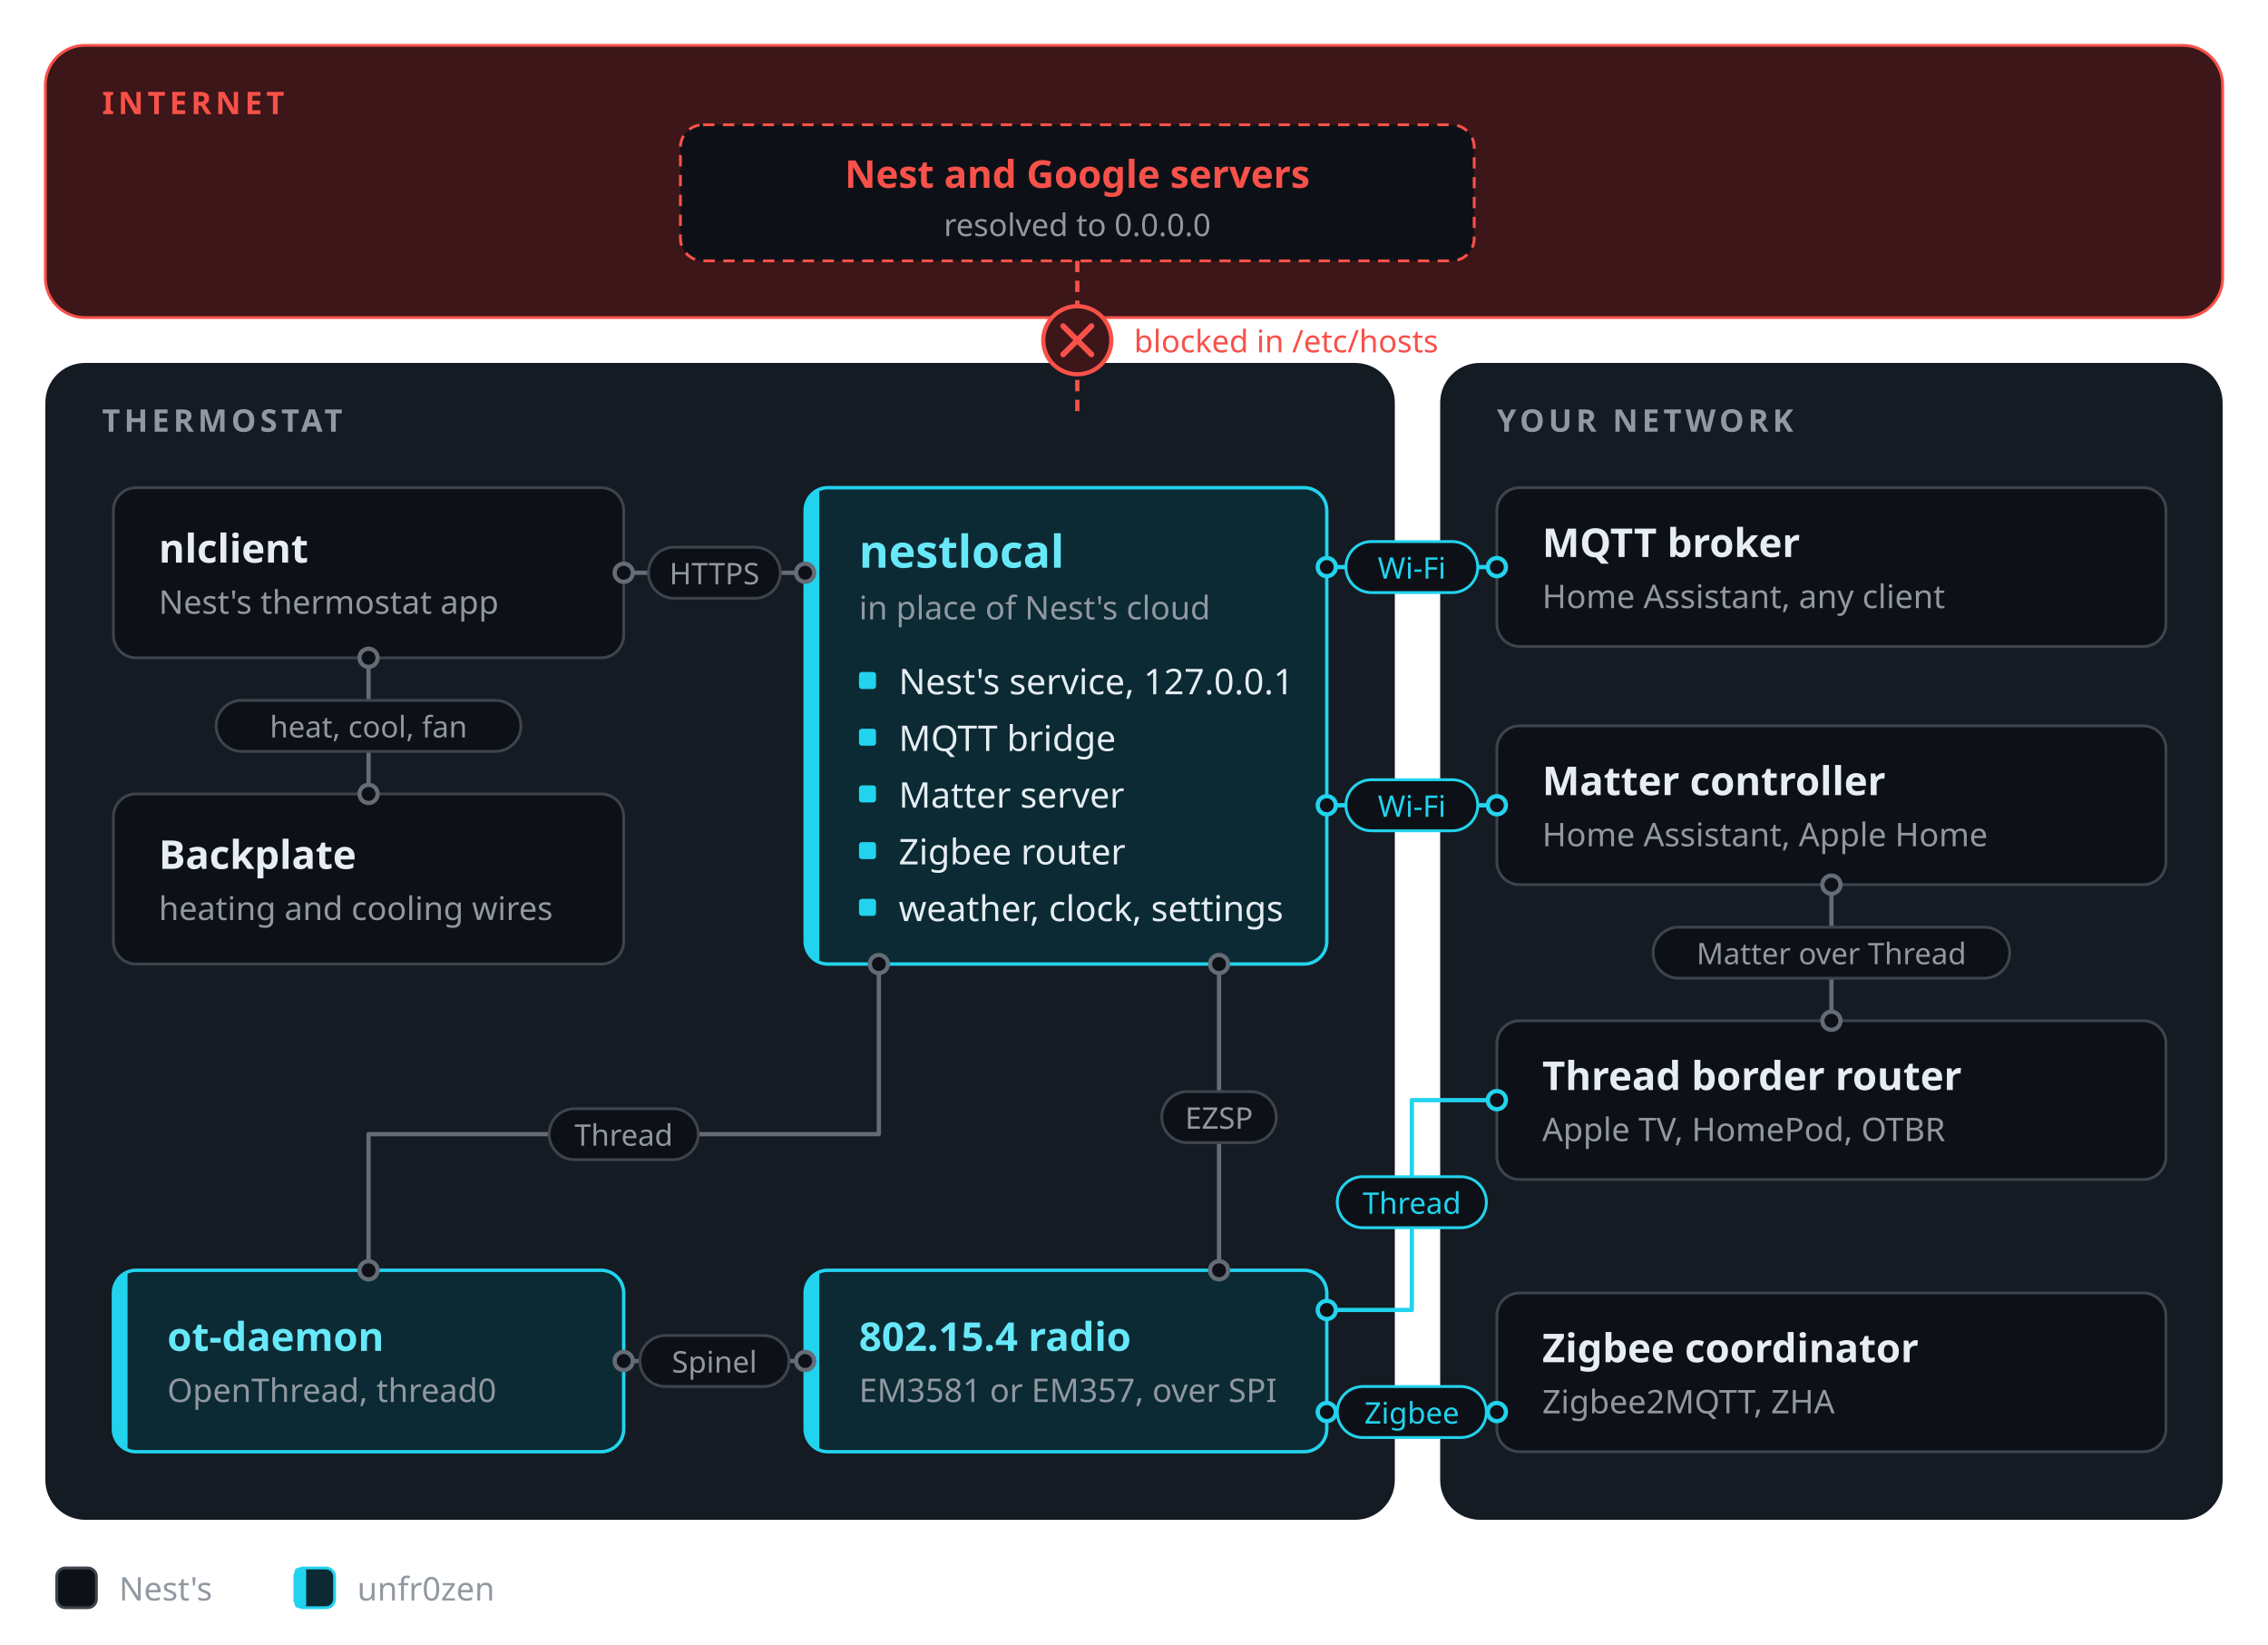
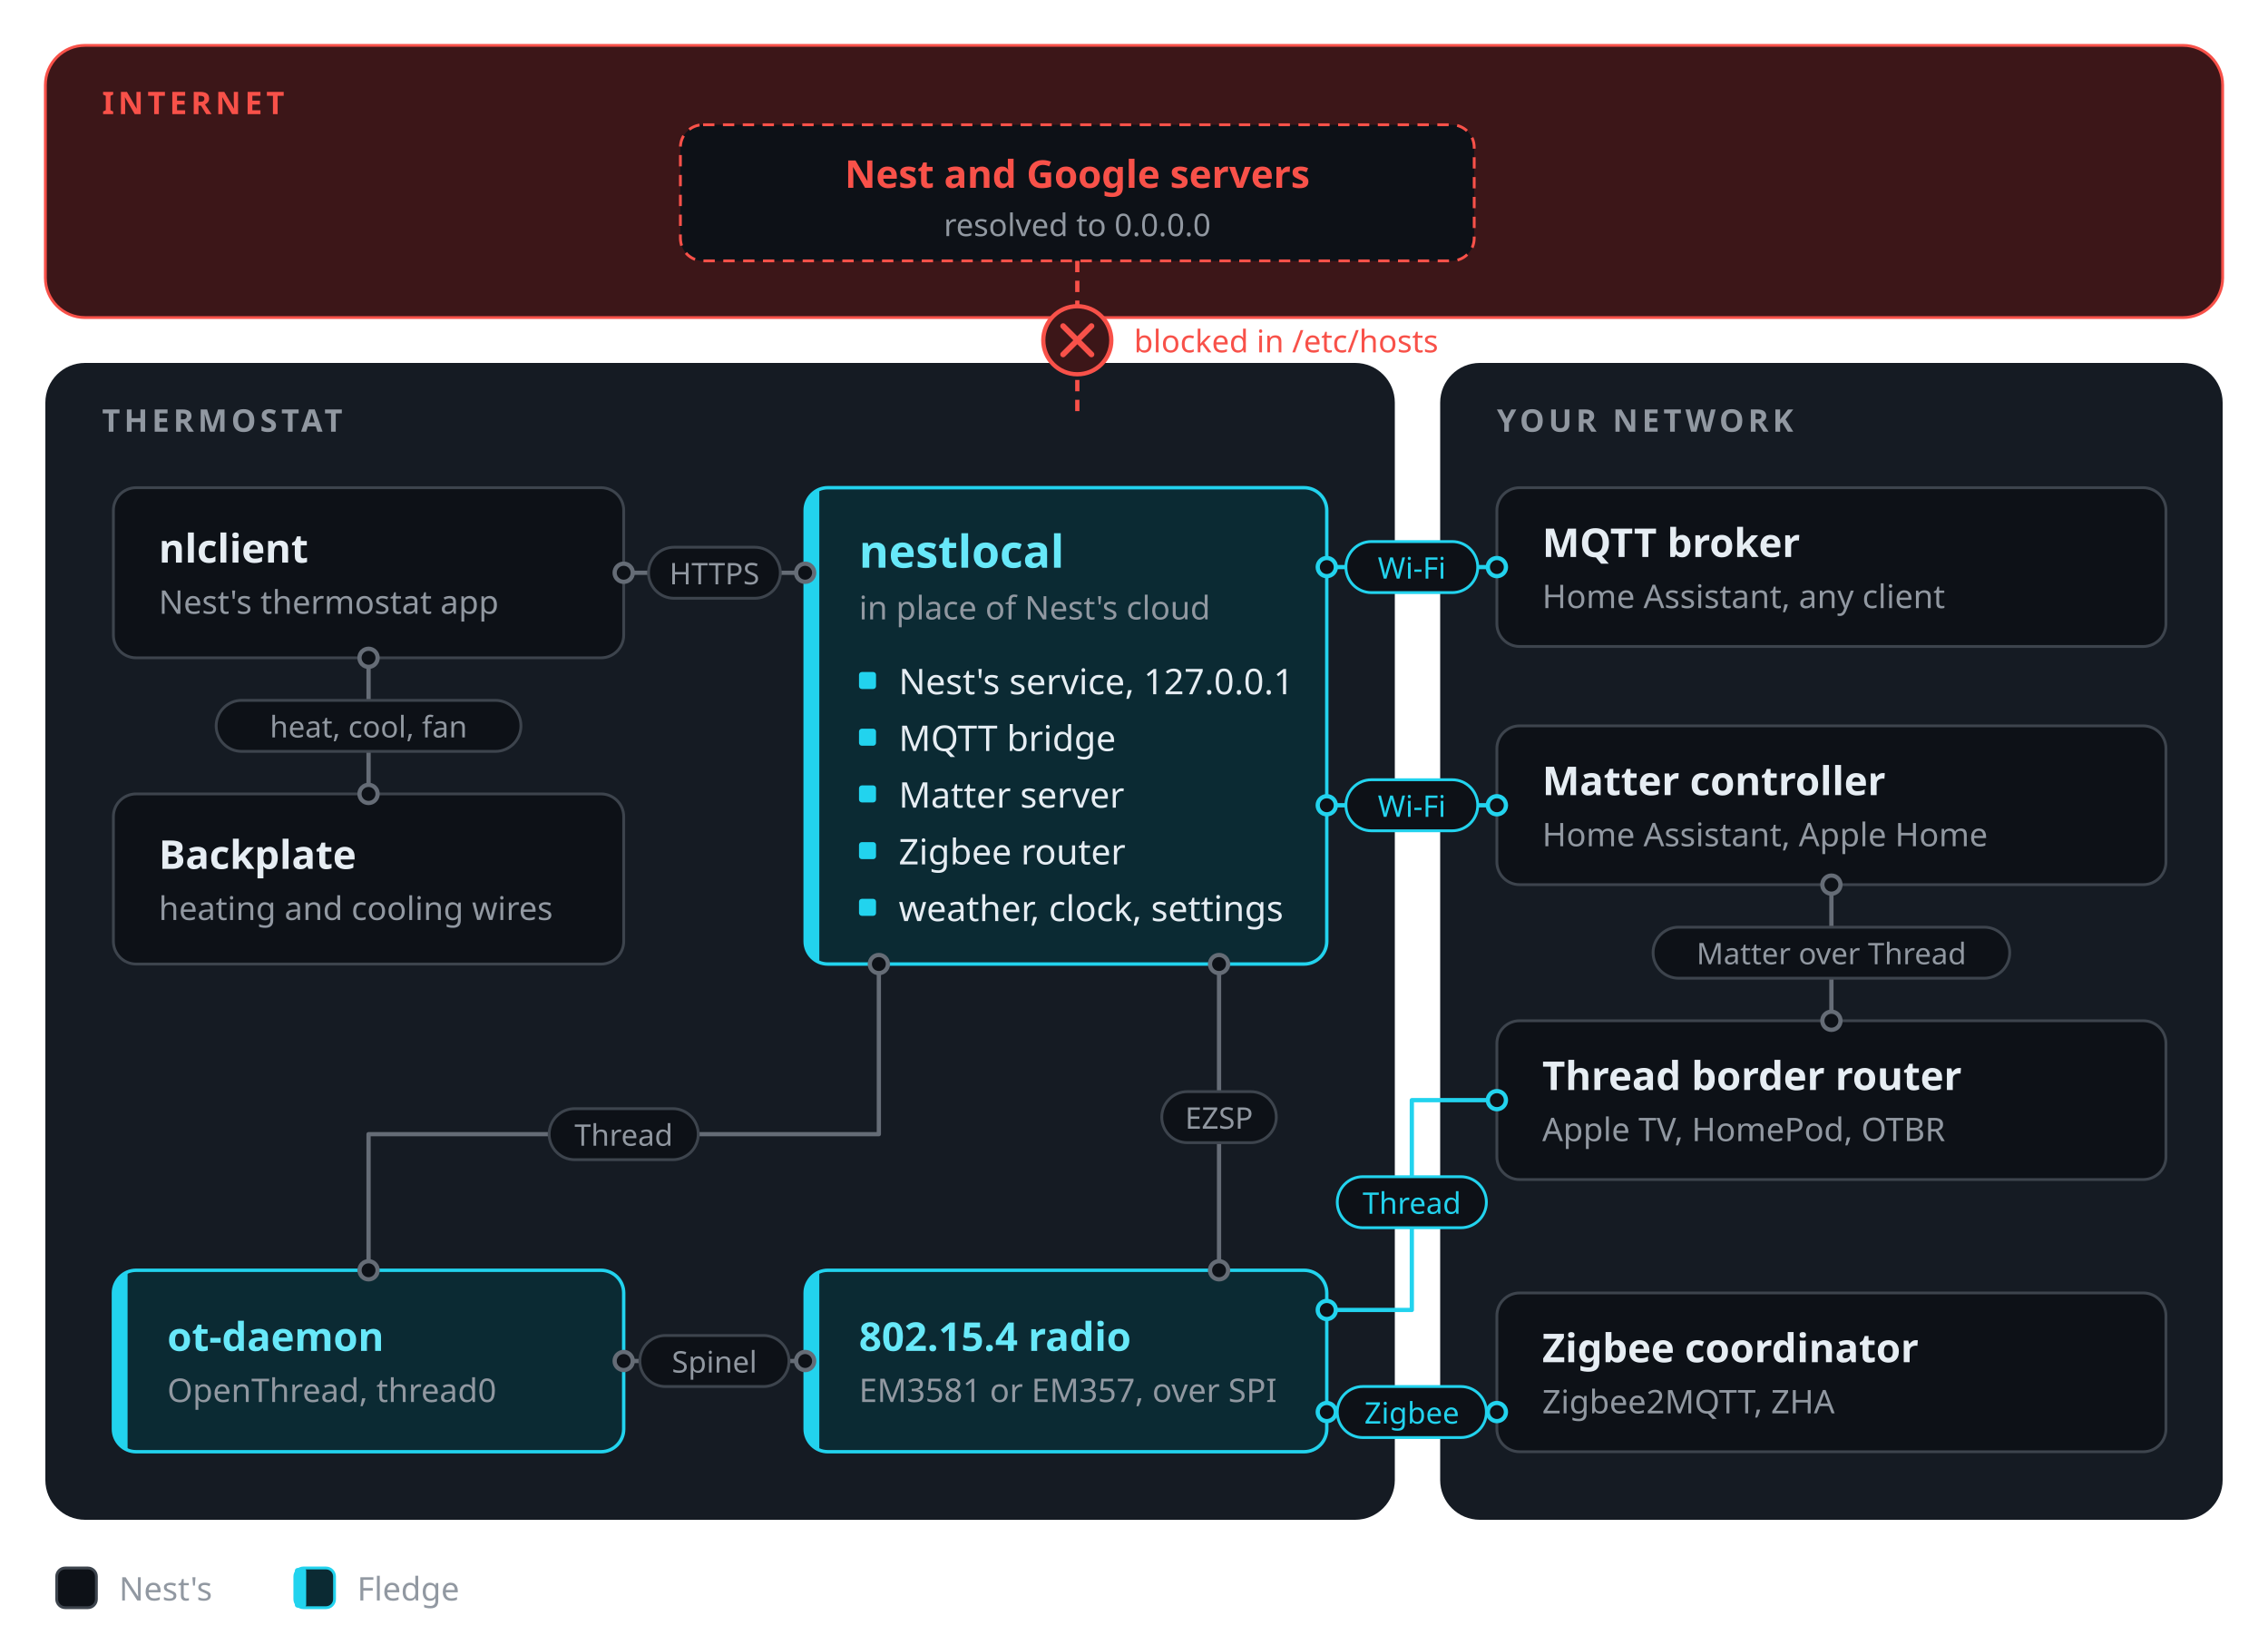
<svg xmlns="http://www.w3.org/2000/svg" viewBox="0 0 800 580" width="800" height="580" font-family="-apple-system,BlinkMacSystemFont,'Segoe UI','Noto Sans',Helvetica,Arial,sans-serif">
  <rect x="16" y="16" width="768" height="96" rx="14" fill="#3c1618" stroke="#f85149" />
  <text x="36" y="36" font-size="11" font-weight="600" fill="#f85149" text-anchor="start" dominant-baseline="central" letter-spacing="1.4">INTERNET</text>
  <rect x="240" y="44" width="280" height="48" rx="8" fill="#0d1117" stroke="#f85149" stroke-dasharray="4 3" />
  <text x="380" y="61" font-size="13.5" font-weight="600" fill="#f85149" text-anchor="middle" dominant-baseline="central">Nest and Google servers</text>
  <text x="380" y="79" font-size="11" font-weight="400" fill="#9198a1" text-anchor="middle" dominant-baseline="central">resolved to 0.0.0.0</text>
  <rect x="20" y="553" width="14" height="14" rx="3" fill="#0d1117" stroke="#3d444d" />
  <text x="42" y="560" font-size="11.5" font-weight="400" fill="#9198a1" text-anchor="start" dominant-baseline="central">Nest's</text>
  <rect x="104" y="553" width="14" height="14" rx="3" fill="#0b2a33" stroke="#22d3ee" />
  <rect x="104" y="553" width="4" height="14" rx="1" fill="#22d3ee" />
-   <text x="126" y="560" font-size="11.5" font-weight="400" fill="#9198a1" text-anchor="start" dominant-baseline="central">unfr0zen</text>
+   <text x="126" y="560" font-size="11.5" font-weight="400" fill="#9198a1" text-anchor="start" dominant-baseline="central">Fledge</text>
  <rect x="16" y="128" width="476" height="408" rx="14" fill="#151b23" />
  <text x="36" y="148" font-size="11" font-weight="600" fill="#9198a1" text-anchor="start" dominant-baseline="central" letter-spacing="1.4">THERMOSTAT</text>
  <rect x="40" y="172" width="180" height="60" rx="8" fill="#0d1117" stroke="#3d444d" />
  <text x="56" y="193.0" font-size="14" font-weight="600" fill="#e6edf3" text-anchor="start" dominant-baseline="central">nlclient</text>
  <text x="56" y="212.0" font-size="11.5" font-weight="400" fill="#9198a1" text-anchor="start" dominant-baseline="central">Nest's thermostat app</text>
  <rect x="40" y="280" width="180" height="60" rx="8" fill="#0d1117" stroke="#3d444d" />
  <text x="56" y="301.0" font-size="14" font-weight="600" fill="#e6edf3" text-anchor="start" dominant-baseline="central">Backplate</text>
  <text x="56" y="320.0" font-size="11.5" font-weight="400" fill="#9198a1" text-anchor="start" dominant-baseline="central">heating and cooling wires</text>
  <clipPath id="k0">
    <rect x="284" y="172" width="184" height="168" rx="8" />
  </clipPath>
  <rect x="284" y="172" width="184" height="168" rx="8" fill="#0b2a33" stroke="#22d3ee" stroke-width="1.2" />
  <rect x="284" y="172" width="5" height="168" fill="#22d3ee" clip-path="url(#k0)" />
  <text x="303" y="194" font-size="16" font-weight="700" fill="#67e8f9" text-anchor="start" dominant-baseline="central">nestlocal</text>
  <text x="303" y="214" font-size="11.5" font-weight="400" fill="#9198a1" text-anchor="start" dominant-baseline="central">in place of Nest's cloud</text>
  <rect x="303" y="237" width="6" height="6" rx="1" fill="#22d3ee" />
  <text x="317" y="240" font-size="12.5" font-weight="400" fill="#e6edf3" text-anchor="start" dominant-baseline="central">Nest's service, 127.0.0.1</text>
  <rect x="303" y="257" width="6" height="6" rx="1" fill="#22d3ee" />
  <text x="317" y="260" font-size="12.5" font-weight="400" fill="#e6edf3" text-anchor="start" dominant-baseline="central">MQTT bridge</text>
  <rect x="303" y="277" width="6" height="6" rx="1" fill="#22d3ee" />
  <text x="317" y="280" font-size="12.5" font-weight="400" fill="#e6edf3" text-anchor="start" dominant-baseline="central">Matter server</text>
  <rect x="303" y="297" width="6" height="6" rx="1" fill="#22d3ee" />
  <text x="317" y="300" font-size="12.5" font-weight="400" fill="#e6edf3" text-anchor="start" dominant-baseline="central">Zigbee router</text>
  <rect x="303" y="317" width="6" height="6" rx="1" fill="#22d3ee" />
  <text x="317" y="320" font-size="12.5" font-weight="400" fill="#e6edf3" text-anchor="start" dominant-baseline="central">weather, clock, settings</text>
  <clipPath id="k1">
    <rect x="40" y="448" width="180" height="64" rx="8" />
  </clipPath>
  <rect x="40" y="448" width="180" height="64" rx="8" fill="#0b2a33" stroke="#22d3ee" stroke-width="1.2" />
  <rect x="40" y="448" width="5" height="64" fill="#22d3ee" clip-path="url(#k1)" />
  <text x="59" y="471.0" font-size="14" font-weight="600" fill="#67e8f9" text-anchor="start" dominant-baseline="central">ot-daemon</text>
  <text x="59" y="490.0" font-size="11.5" font-weight="400" fill="#9198a1" text-anchor="start" dominant-baseline="central">OpenThread, thread0</text>
  <clipPath id="k2">
    <rect x="284" y="448" width="184" height="64" rx="8" />
  </clipPath>
  <rect x="284" y="448" width="184" height="64" rx="8" fill="#0b2a33" stroke="#22d3ee" stroke-width="1.2" />
  <rect x="284" y="448" width="5" height="64" fill="#22d3ee" clip-path="url(#k2)" />
  <text x="303" y="471.0" font-size="14" font-weight="600" fill="#67e8f9" text-anchor="start" dominant-baseline="central">802.15.4 radio</text>
  <text x="303" y="490.0" font-size="11.5" font-weight="400" fill="#9198a1" text-anchor="start" dominant-baseline="central">EM3581 or EM357, over SPI</text>
  <path d="M220 202 L284 202" fill="none" stroke="#656c76" stroke-width="1.5" stroke-linejoin="round" />
  <circle cx="220" cy="202" r="3.2" fill="#0d1117" stroke="#656c76" stroke-width="1.5" />
  <circle cx="284" cy="202" r="3.2" fill="#0d1117" stroke="#656c76" stroke-width="1.5" />
  <rect x="228.75" y="193" width="46.5" height="18" rx="9" fill="#0d1117" stroke="#3d444d" />
  <text x="252" y="202" font-size="10.5" font-weight="500" fill="#9198a1" text-anchor="middle" dominant-baseline="central">HTTPS</text>
  <path d="M130 232 L130 280" fill="none" stroke="#656c76" stroke-width="1.5" stroke-linejoin="round" />
  <circle cx="130" cy="232" r="3.2" fill="#0d1117" stroke="#656c76" stroke-width="1.5" />
  <circle cx="130" cy="280" r="3.2" fill="#0d1117" stroke="#656c76" stroke-width="1.5" />
  <rect x="76.25" y="247" width="107.5" height="18" rx="9" fill="#0d1117" stroke="#3d444d" />
  <text x="130" y="256" font-size="10.5" font-weight="500" fill="#9198a1" text-anchor="middle" dominant-baseline="central">heat, cool, fan</text>
  <path d="M310 340 L310 400 L130 400 L130 448" fill="none" stroke="#656c76" stroke-width="1.5" stroke-linejoin="round" />
  <circle cx="310" cy="340" r="3.2" fill="#0d1117" stroke="#656c76" stroke-width="1.5" />
  <circle cx="130" cy="448" r="3.2" fill="#0d1117" stroke="#656c76" stroke-width="1.5" />
  <rect x="193.7" y="391" width="52.6" height="18" rx="9" fill="#0d1117" stroke="#3d444d" />
  <text x="220" y="400" font-size="10.5" font-weight="500" fill="#9198a1" text-anchor="middle" dominant-baseline="central">Thread</text>
  <path d="M220 480 L284 480" fill="none" stroke="#656c76" stroke-width="1.5" stroke-linejoin="round" />
  <circle cx="220" cy="480" r="3.2" fill="#0d1117" stroke="#656c76" stroke-width="1.5" />
  <circle cx="284" cy="480" r="3.2" fill="#0d1117" stroke="#656c76" stroke-width="1.5" />
  <rect x="225.7" y="471" width="52.6" height="18" rx="9" fill="#0d1117" stroke="#3d444d" />
  <text x="252" y="480" font-size="10.5" font-weight="500" fill="#9198a1" text-anchor="middle" dominant-baseline="central">Spinel</text>
  <path d="M430 340 L430 448" fill="none" stroke="#656c76" stroke-width="1.5" stroke-linejoin="round" />
  <circle cx="430" cy="340" r="3.2" fill="#0d1117" stroke="#656c76" stroke-width="1.5" />
  <circle cx="430" cy="448" r="3.2" fill="#0d1117" stroke="#656c76" stroke-width="1.5" />
  <rect x="409.8" y="385" width="40.4" height="18" rx="9" fill="#0d1117" stroke="#3d444d" />
  <text x="430" y="394" font-size="10.5" font-weight="500" fill="#9198a1" text-anchor="middle" dominant-baseline="central">EZSP</text>
  <rect x="508" y="128" width="276" height="408" rx="14" fill="#151b23" />
  <text x="528" y="148" font-size="11" font-weight="600" fill="#9198a1" text-anchor="start" dominant-baseline="central" letter-spacing="1.4">YOUR NETWORK</text>
  <rect x="528" y="172" width="236" height="56" rx="8" fill="#0d1117" stroke="#3d444d" />
  <text x="544" y="191.0" font-size="14" font-weight="600" fill="#e6edf3" text-anchor="start" dominant-baseline="central">MQTT broker</text>
  <text x="544" y="210.0" font-size="11.5" font-weight="400" fill="#9198a1" text-anchor="start" dominant-baseline="central">Home Assistant, any client</text>
  <rect x="528" y="256" width="236" height="56" rx="8" fill="#0d1117" stroke="#3d444d" />
  <text x="544" y="275.0" font-size="14" font-weight="600" fill="#e6edf3" text-anchor="start" dominant-baseline="central">Matter controller</text>
  <text x="544" y="294.0" font-size="11.5" font-weight="400" fill="#9198a1" text-anchor="start" dominant-baseline="central">Home Assistant, Apple Home</text>
  <rect x="528" y="360" width="236" height="56" rx="8" fill="#0d1117" stroke="#3d444d" />
  <text x="544" y="379.0" font-size="14" font-weight="600" fill="#e6edf3" text-anchor="start" dominant-baseline="central">Thread border router</text>
  <text x="544" y="398.0" font-size="11.5" font-weight="400" fill="#9198a1" text-anchor="start" dominant-baseline="central">Apple TV, HomePod, OTBR</text>
  <rect x="528" y="456" width="236" height="56" rx="8" fill="#0d1117" stroke="#3d444d" />
  <text x="544" y="475.0" font-size="14" font-weight="600" fill="#e6edf3" text-anchor="start" dominant-baseline="central">Zigbee coordinator</text>
  <text x="544" y="494.0" font-size="11.5" font-weight="400" fill="#9198a1" text-anchor="start" dominant-baseline="central">Zigbee2MQTT, ZHA</text>
  <path d="M468 200 L528 200" fill="none" stroke="#22d3ee" stroke-width="1.5" stroke-linejoin="round" />
  <circle cx="468" cy="200" r="3.2" fill="#0d1117" stroke="#22d3ee" stroke-width="1.5" />
  <circle cx="528" cy="200" r="3.2" fill="#0d1117" stroke="#22d3ee" stroke-width="1.5" />
  <rect x="474.75" y="191" width="46.5" height="18" rx="9" fill="#0d1117" stroke="#22d3ee" />
  <text x="498" y="200" font-size="10.5" font-weight="500" fill="#22d3ee" text-anchor="middle" dominant-baseline="central">Wi-Fi</text>
  <path d="M468 284 L528 284" fill="none" stroke="#22d3ee" stroke-width="1.5" stroke-linejoin="round" />
  <circle cx="468" cy="284" r="3.2" fill="#0d1117" stroke="#22d3ee" stroke-width="1.5" />
  <circle cx="528" cy="284" r="3.2" fill="#0d1117" stroke="#22d3ee" stroke-width="1.5" />
  <rect x="474.75" y="275" width="46.5" height="18" rx="9" fill="#0d1117" stroke="#22d3ee" />
  <text x="498" y="284" font-size="10.5" font-weight="500" fill="#22d3ee" text-anchor="middle" dominant-baseline="central">Wi-Fi</text>
  <path d="M468 462 L498 462 L498 388 L528 388" fill="none" stroke="#22d3ee" stroke-width="1.5" stroke-linejoin="round" />
  <circle cx="468" cy="462" r="3.2" fill="#0d1117" stroke="#22d3ee" stroke-width="1.5" />
  <circle cx="528" cy="388" r="3.2" fill="#0d1117" stroke="#22d3ee" stroke-width="1.5" />
  <rect x="471.7" y="415" width="52.6" height="18" rx="9" fill="#0d1117" stroke="#22d3ee" />
  <text x="498" y="424" font-size="10.5" font-weight="500" fill="#22d3ee" text-anchor="middle" dominant-baseline="central">Thread</text>
  <path d="M468 498 L528 498" fill="none" stroke="#22d3ee" stroke-width="1.5" stroke-linejoin="round" />
  <circle cx="468" cy="498" r="3.2" fill="#0d1117" stroke="#22d3ee" stroke-width="1.5" />
  <circle cx="528" cy="498" r="3.2" fill="#0d1117" stroke="#22d3ee" stroke-width="1.5" />
  <rect x="471.7" y="489" width="52.6" height="18" rx="9" fill="#0d1117" stroke="#22d3ee" />
  <text x="498" y="498" font-size="10.5" font-weight="500" fill="#22d3ee" text-anchor="middle" dominant-baseline="central">Zigbee</text>
  <path d="M646 312 L646 360" fill="none" stroke="#656c76" stroke-width="1.5" stroke-linejoin="round" />
  <circle cx="646" cy="312" r="3.2" fill="#0d1117" stroke="#656c76" stroke-width="1.5" />
  <circle cx="646" cy="360" r="3.2" fill="#0d1117" stroke="#656c76" stroke-width="1.5" />
  <rect x="583.1" y="327" width="125.8" height="18" rx="9" fill="#0d1117" stroke="#3d444d" />
  <text x="646" y="336" font-size="10.5" font-weight="500" fill="#9198a1" text-anchor="middle" dominant-baseline="central">Matter over Thread</text>
  <line x1="380" y1="92" x2="380" y2="146" stroke="#f85149" stroke-width="1.5" stroke-dasharray="4 3" />
  <rect x="368" y="108" width="24" height="24" rx="12" fill="#3c1618" stroke="#f85149" stroke-width="1.5" />
  <path d="M375 115 L385 125 M385 115 L375 125" stroke="#f85149" stroke-width="2" stroke-linecap="round" />
  <text x="400" y="120" font-size="11" font-weight="500" fill="#f85149" text-anchor="start" dominant-baseline="central">blocked in /etc/hosts</text>
</svg>
